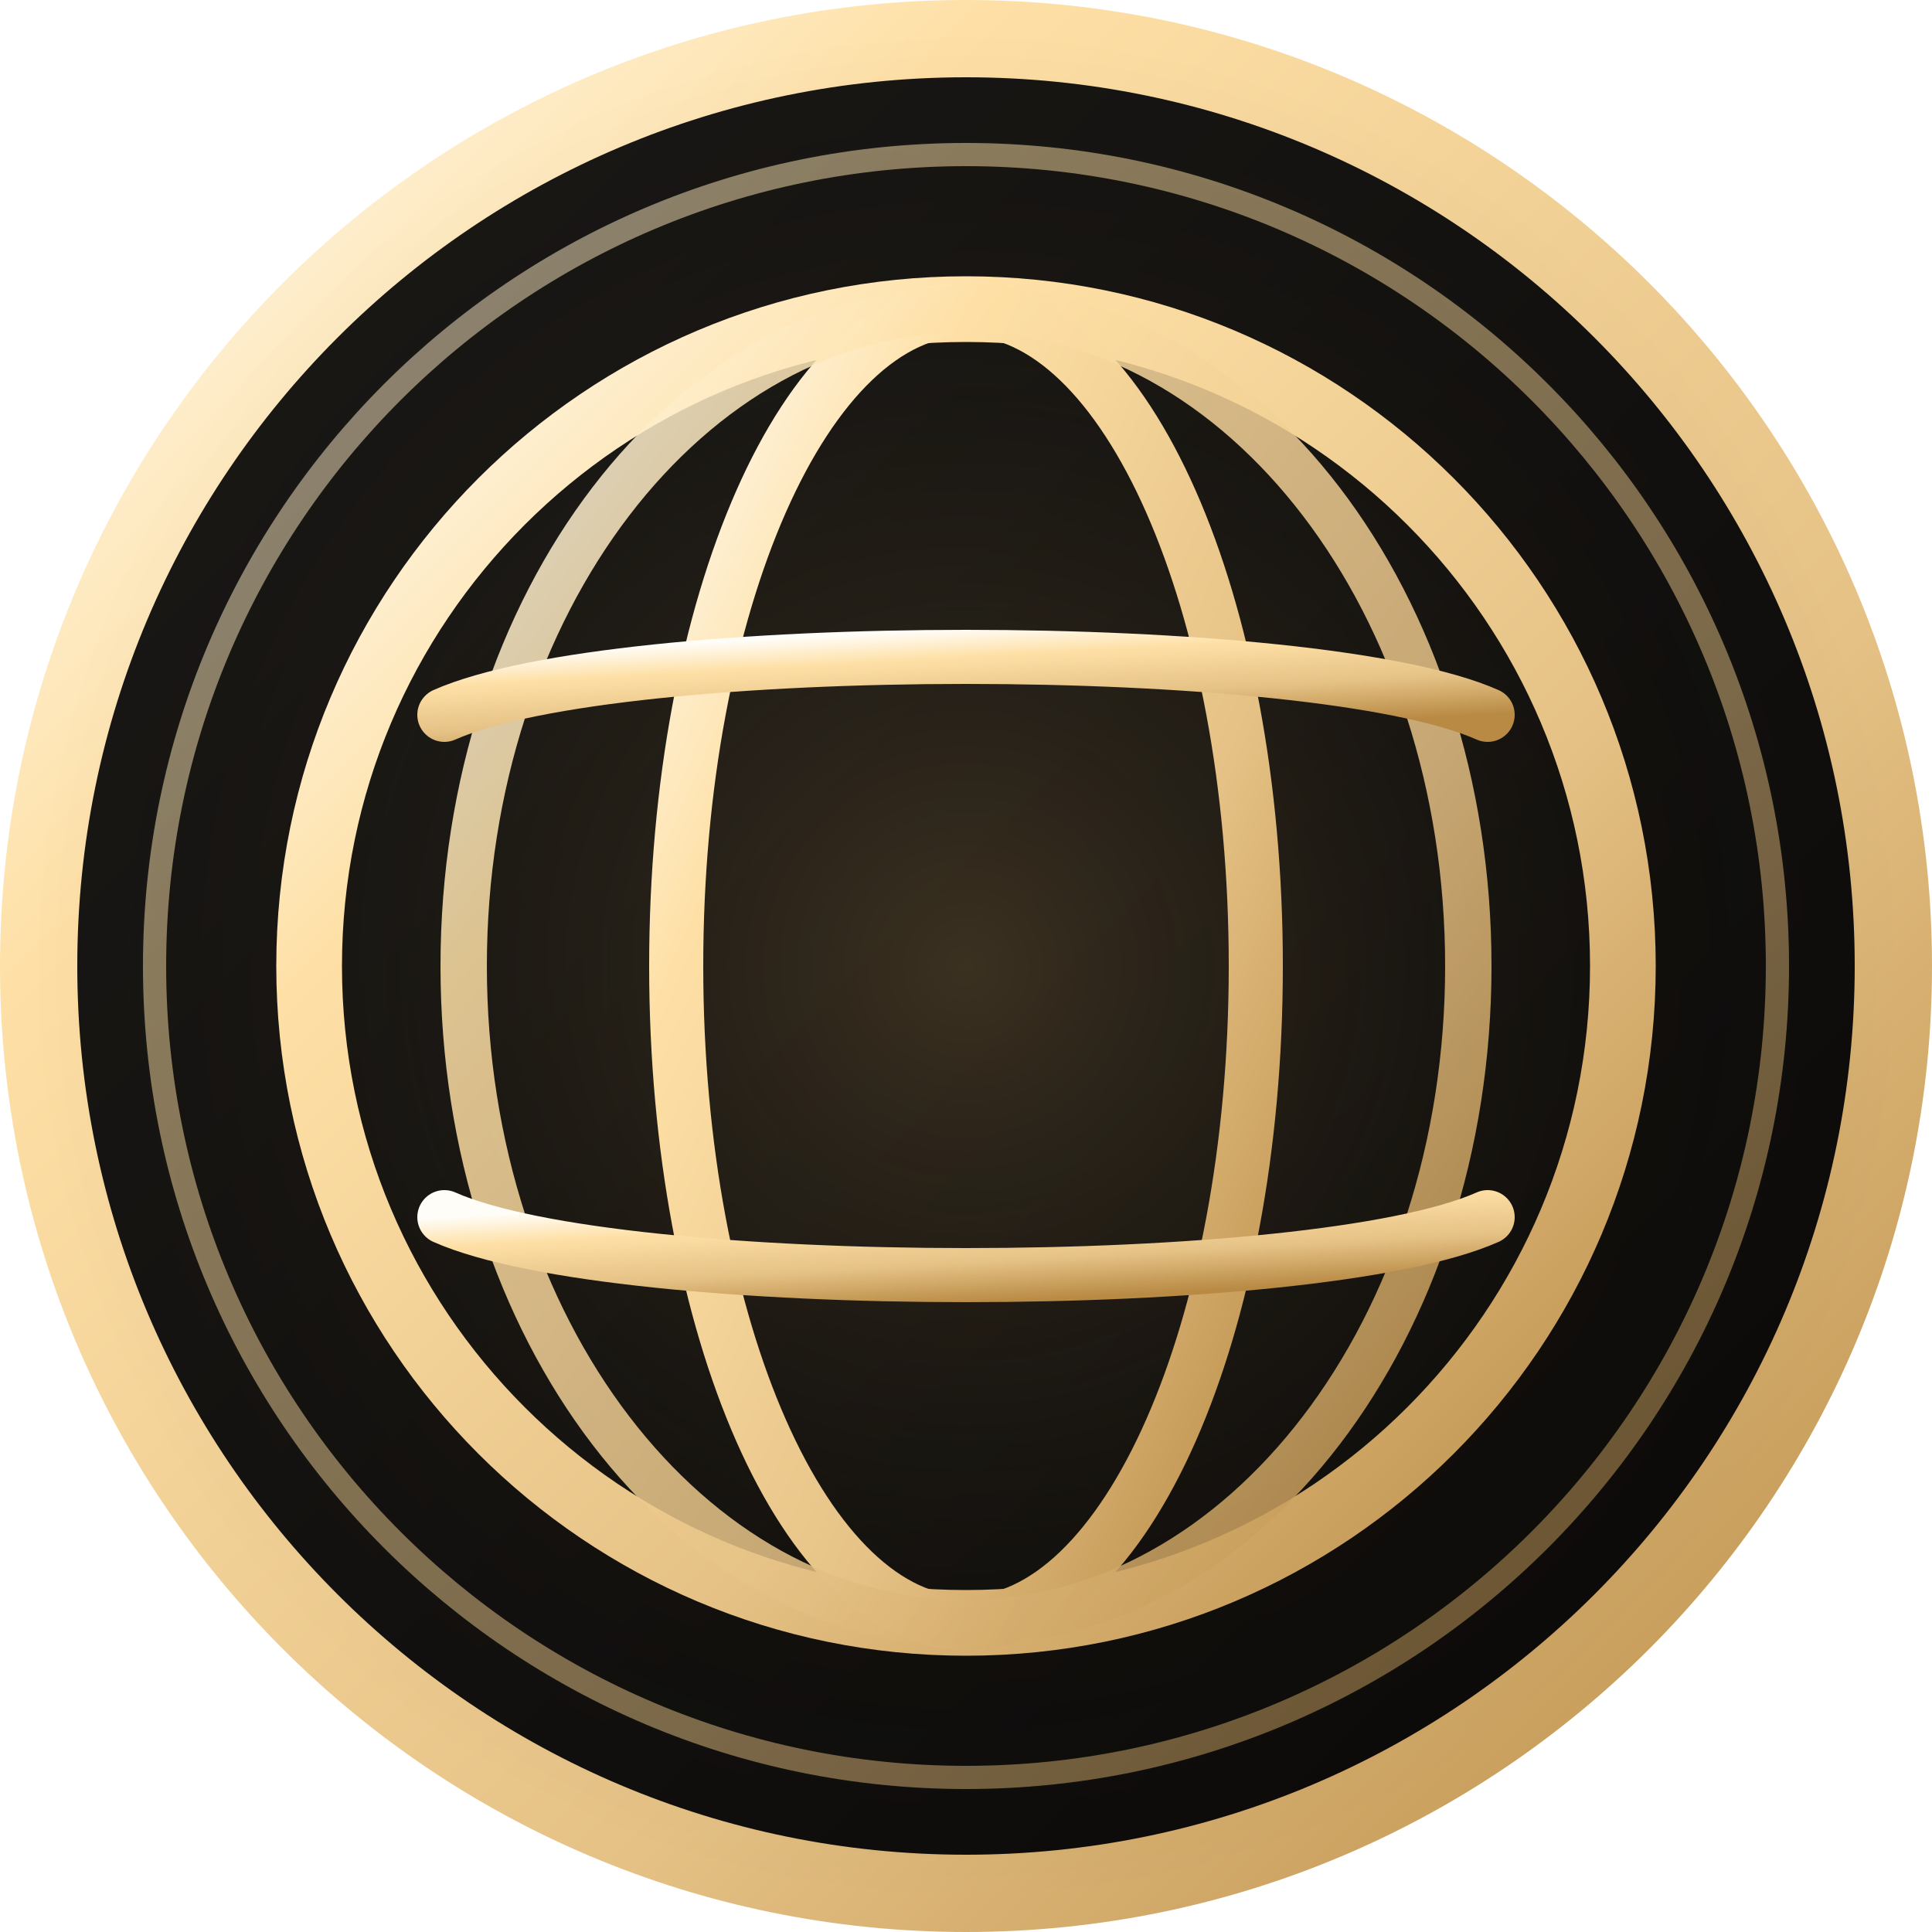
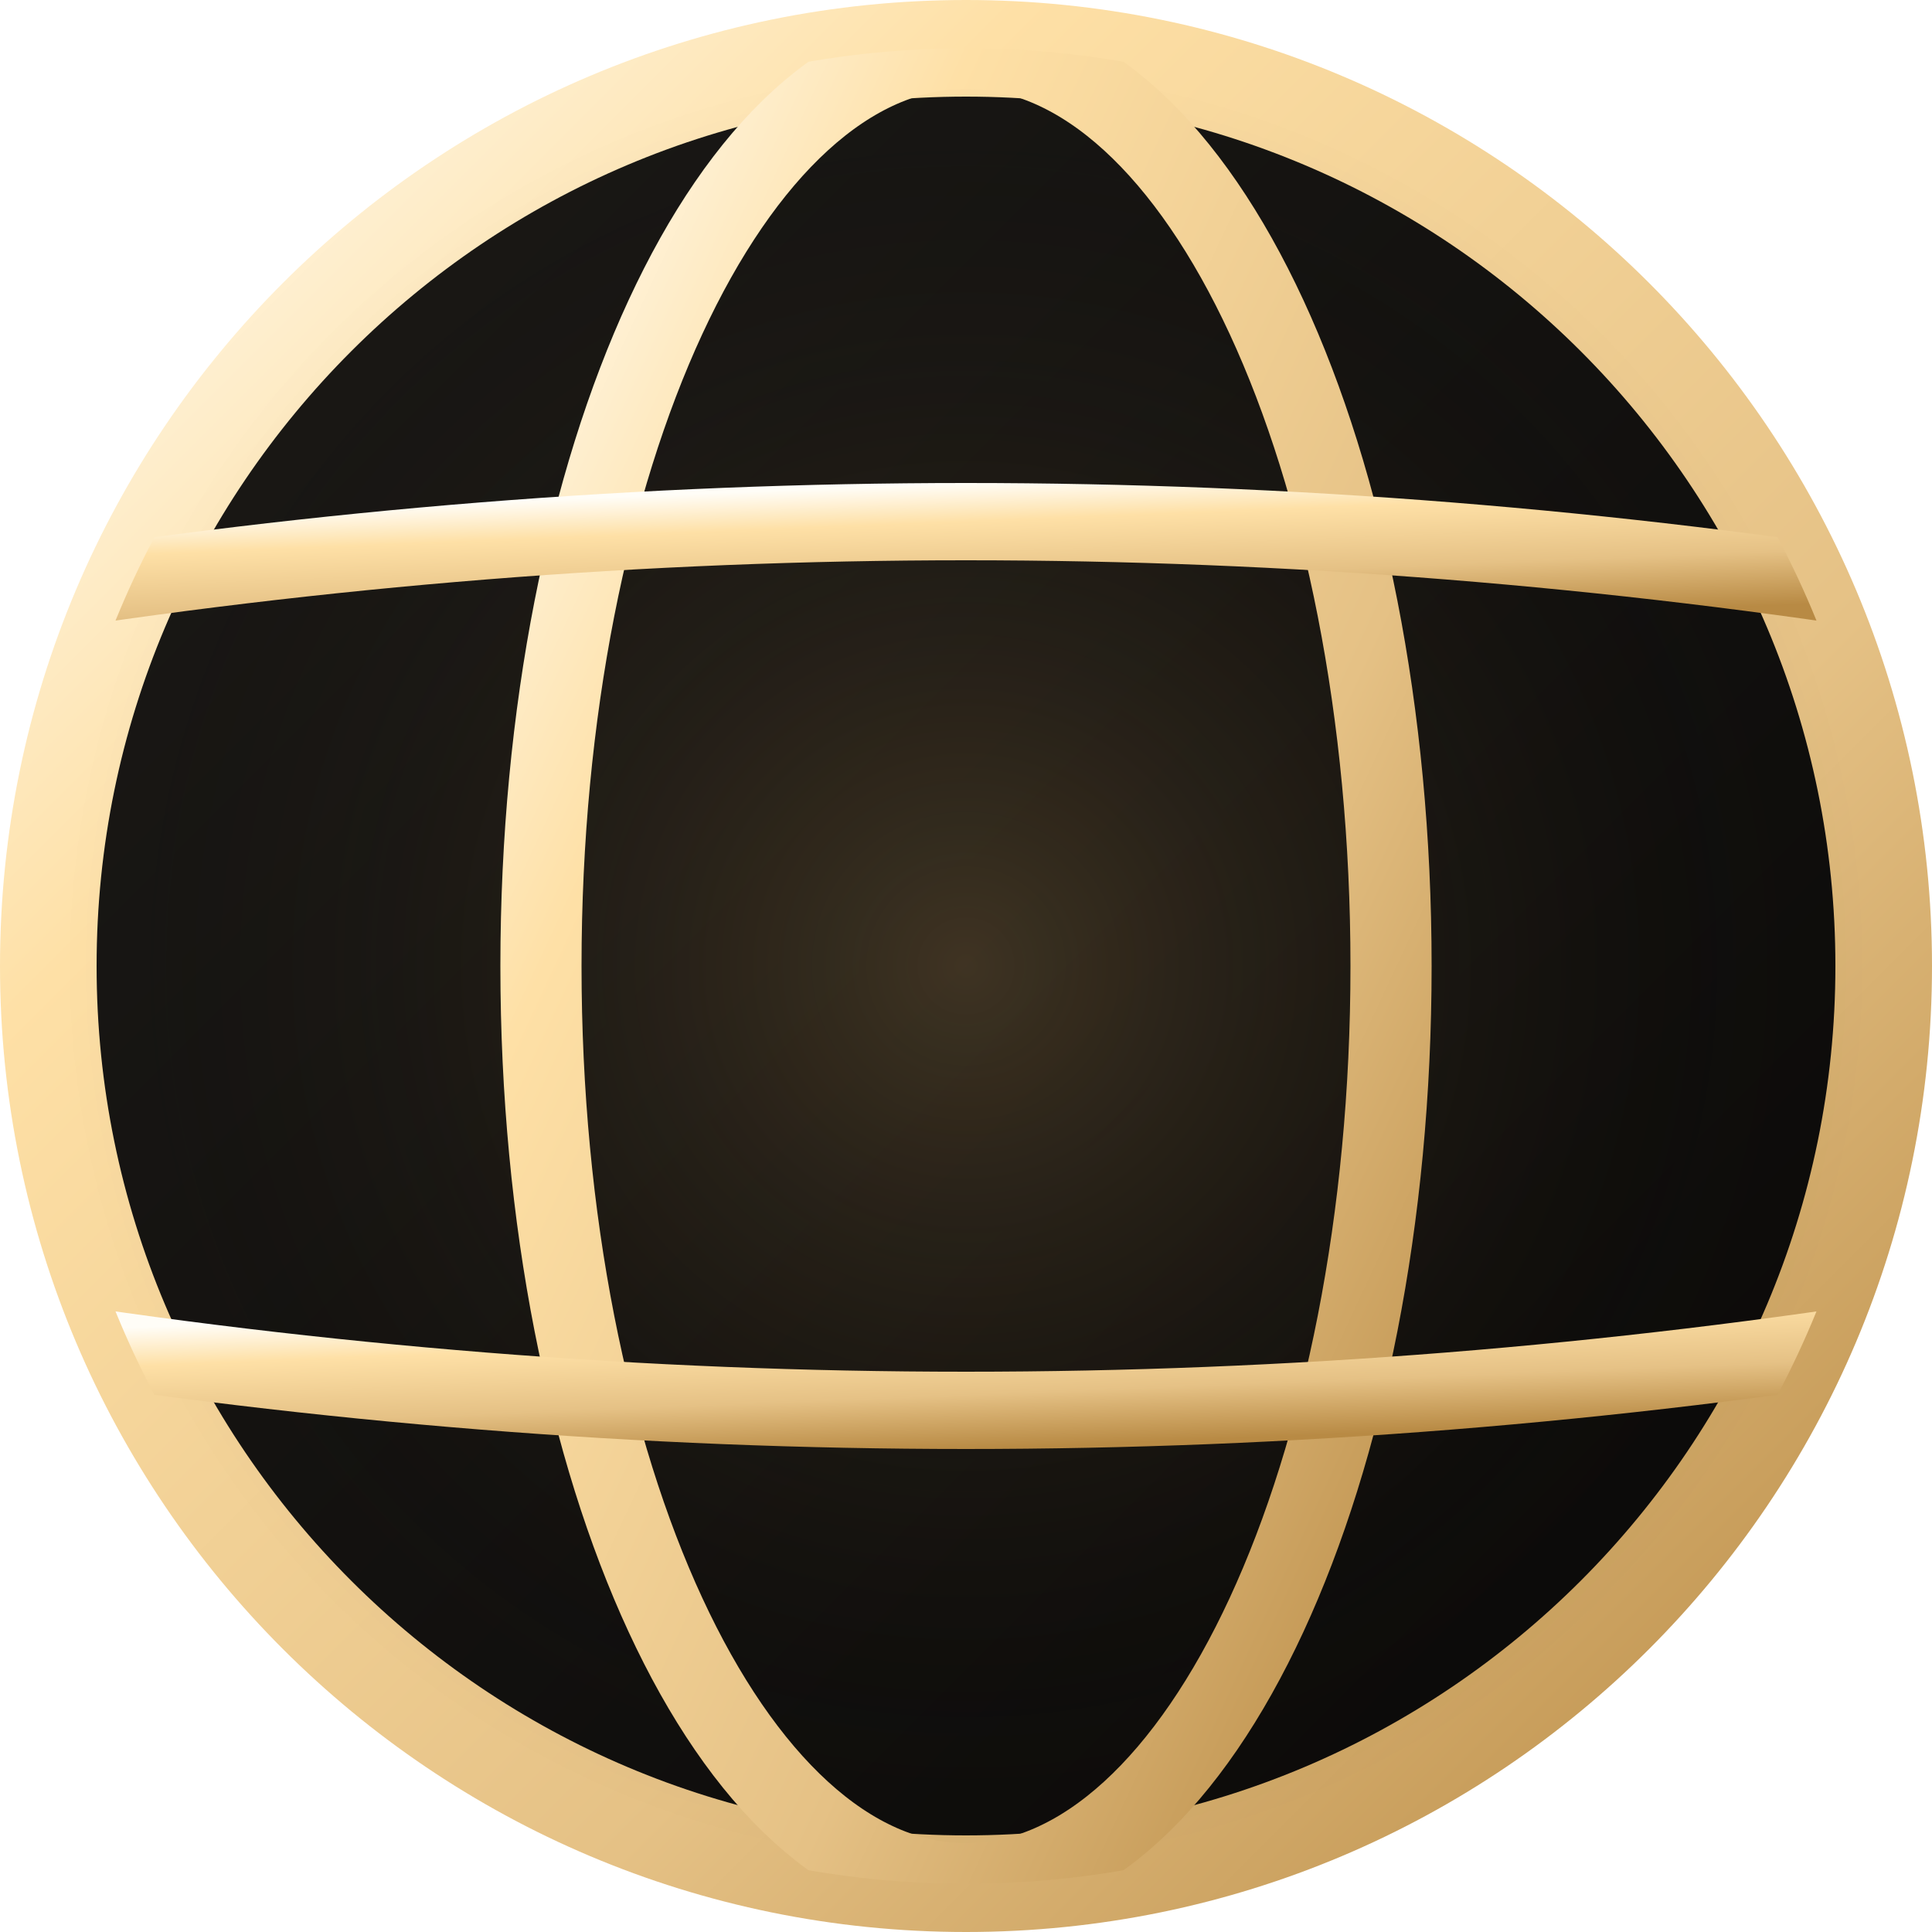
<svg xmlns="http://www.w3.org/2000/svg" viewBox="0 0 100 100" width="100%" height="100%">
  <defs>
    <linearGradient id="fav-gold" x1="0%" y1="0%" x2="100%" y2="100%">
      <stop offset="0%" stop-color="#FFFDF7" />
      <stop offset="25%" stop-color="#FEE0A6" />
      <stop offset="65%" stop-color="#E5C185" />
      <stop offset="100%" stop-color="#B88A44" />
    </linearGradient>
    <linearGradient id="fav-bg" x1="0%" y1="0%" x2="100%" y2="100%">
      <stop offset="0%" stop-color="#1C1A17" />
      <stop offset="100%" stop-color="#090807" />
    </linearGradient>
    <radialGradient id="fav-inner-glow" cx="50%" cy="50%" r="50%">
-       <stop offset="0%" stop-color="#DDAF68" stop-opacity="0.2" />
+       <stop offset="0%" stop-color="#DDAF68" stop-opacity="0.22" />
      <stop offset="100%" stop-color="#000000" stop-opacity="0" />
    </radialGradient>
+     <clipPath id="globe-clip">
+       <circle cx="50" cy="50" r="47.5" />
+     </clipPath>
  </defs>
-   <circle cx="50" cy="50" r="48" fill="url(#fav-bg)" stroke="url(#fav-gold)" stroke-width="4" />
-   <circle cx="50" cy="50" r="48" fill="url(#fav-inner-glow)" />
-   <circle cx="50" cy="50" r="42" fill="none" stroke="url(#fav-gold)" stroke-width="1.2" opacity="0.5" />
-   <circle cx="50" cy="50" r="34" fill="none" stroke="url(#fav-gold)" stroke-width="3.4" />
-   <line x1="50" y1="14" x2="50" y2="86" stroke="url(#fav-gold)" stroke-width="3.4" stroke-linecap="round" />
-   <line x1="14" y1="50" x2="86" y2="50" stroke="url(#fav-gold)" stroke-width="3.4" stroke-linecap="round" />
-   <ellipse cx="50" cy="50" rx="15" ry="34" fill="none" stroke="url(#fav-gold)" stroke-width="2.8" />
-   <ellipse cx="50" cy="50" rx="26" ry="34" fill="none" stroke="url(#fav-gold)" stroke-width="2.4" opacity="0.85" />
-   <path d="M 23 37 C 32 33, 68 33, 77 37" fill="none" stroke="url(#fav-gold)" stroke-width="2.8" stroke-linecap="round" />
-   <path d="M 23 63 C 32 67, 68 67, 77 63" fill="none" stroke="url(#fav-gold)" stroke-width="2.8" stroke-linecap="round" />
+   <circle cx="50" cy="50" r="47.5" fill="url(#fav-bg)" stroke="url(#fav-gold)" stroke-width="5" />
+   <circle cx="50" cy="50" r="47.5" fill="url(#fav-inner-glow)" />
+   <g clip-path="url(#globe-clip)" fill="none" stroke="url(#fav-gold)">
+     <line x1="50" y1="0" x2="50" y2="100" stroke-width="4.5" />
+     <line x1="0" y1="50" x2="100" y2="50" stroke-width="4.5" />
+     <ellipse cx="50" cy="50" rx="22" ry="47.5" stroke-width="4.2" />
+     <path d="M 0 31 Q 50 23 100 31" stroke-width="4" />
+     <path d="M 0 69 Q 50 77 100 69" stroke-width="4" />
+   </g>
</svg>
